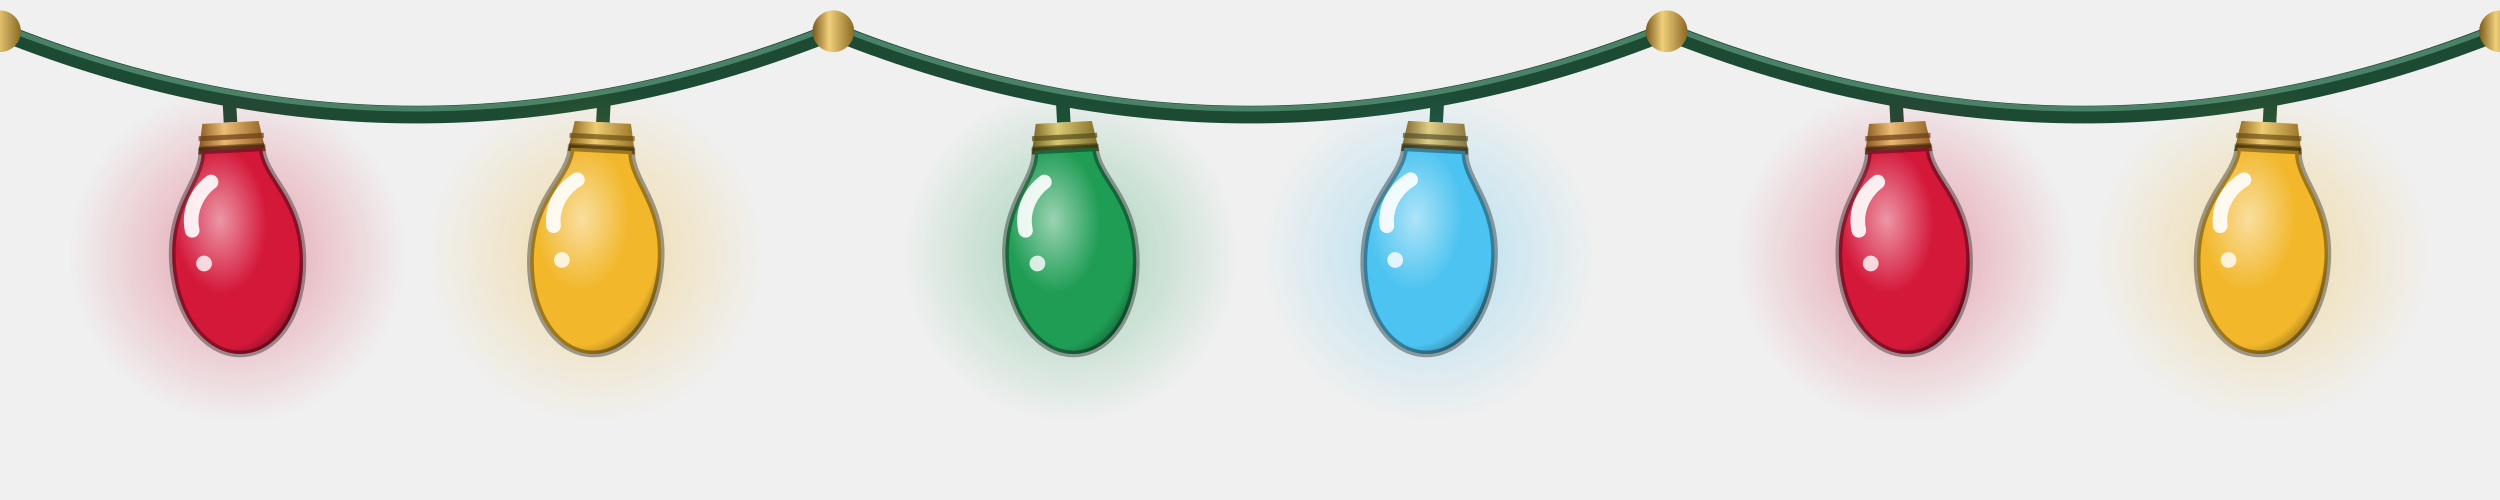
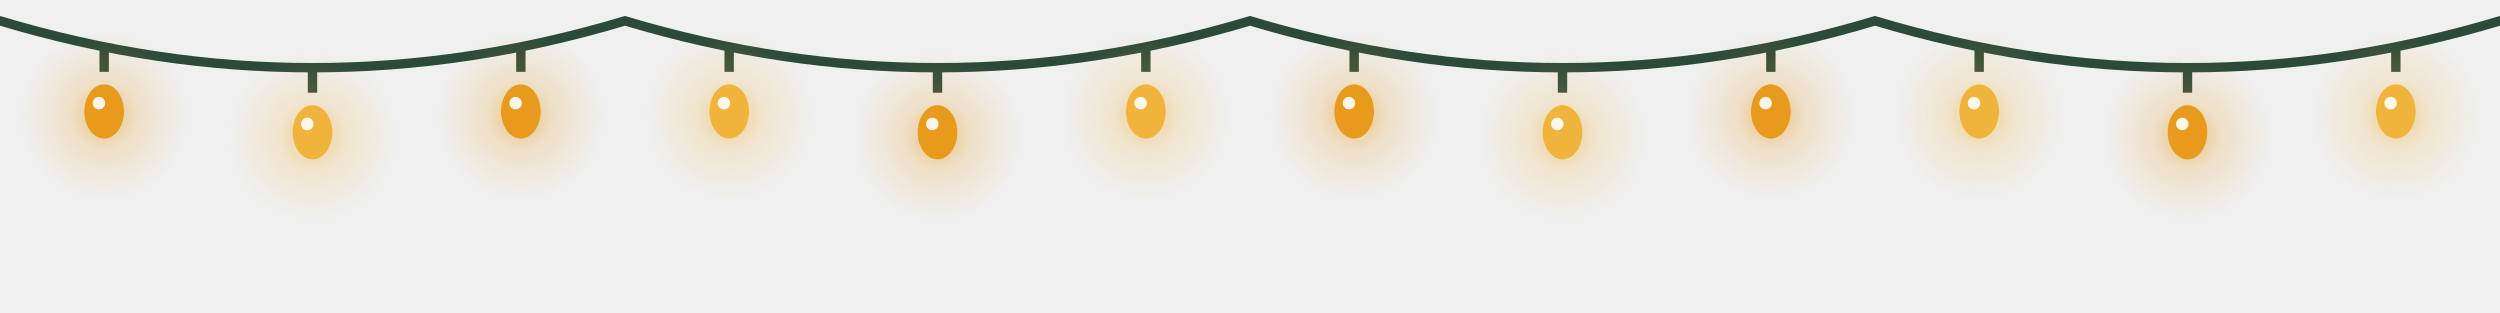
- <svg xmlns="http://www.w3.org/2000/svg" viewBox="0 0 240 48" width="240" height="48">
+ <svg xmlns="http://www.w3.org/2000/svg" viewBox="0 0 240 30" width="240" height="30">
  <defs>
-     <radialGradient id="g" cx=".38" cy=".34" r=".8">
-       <stop offset="0" stop-color="#fff" stop-opacity=".55" />
-       <stop offset=".45" stop-color="#fff" stop-opacity="0" />
-       <stop offset=".78" stop-color="#000" stop-opacity="0" />
-       <stop offset="1" stop-color="#000" stop-opacity="0.6" />
+     <radialGradient id="h0">
+       <stop offset="0" stop-color="#e89a1c" stop-opacity="0.55" />
+       <stop offset=".4" stop-color="#e89a1c" stop-opacity="0.193" />
+       <stop offset="1" stop-color="#e89a1c" stop-opacity="0" />
    </radialGradient>
-     <radialGradient id="h">
-       <stop offset="0" stop-color="#fff" />
-       <stop offset=".35" stop-color="#fff" stop-opacity=".5" />
-       <stop offset="1" stop-color="#fff" stop-opacity="0" />
+     <radialGradient id="h1">
+       <stop offset="0" stop-color="#f0b43c" stop-opacity="0.55" />
+       <stop offset=".4" stop-color="#f0b43c" stop-opacity="0.193" />
+       <stop offset="1" stop-color="#f0b43c" stop-opacity="0" />
    </radialGradient>
-     <mask id="m">
-       <circle cx="0" cy="14" r="15" fill="url(#h)" />
-     </mask>
-     <linearGradient id="c" x1="0" x2="1">
-       <stop offset="0" stop-color="#7a5a1c" />
-       <stop offset=".4" stop-color="#f0cf7a" />
-       <stop offset="1" stop-color="#8a6a24" />
-     </linearGradient>
-     <path id="gl" d="M-2.7 4.6C-2.7 7.2-5.8 9-5.8 14.2C-5.8 19.2-3.2 22.8 0 22.8S5.8 19.2 5.8 14.2C5.8 9 2.7 7.2 2.7 4.6Z" />
-     <g id="k">
-       <path d="M0 0V2.2" stroke="#1c4a33" stroke-width="1.2" />
-       <path d="M-2.5 2.2H2.5L3 4.9H-3Z" fill="url(#c)" />
-       <path d="M-2.9 3.5H2.9M-2.9 4.4H2.9" stroke="#5b4210" stroke-width=".45" opacity=".7" />
+   </defs>
+   <path d="M0 2Q30 11 60 2Q90 11 120 2Q150 11 180 2Q210 11 240 2" fill="none" stroke="#2b4a3a" stroke-width=".9" stroke-linecap="round" />
+   <g transform="translate(10 4.5)" color="#e89a1c">
+     <path d="M0 0V2.4" stroke="#2b4a3a" stroke-width=".9" />
+     <g class="l p0">
+       <circle cy="6.6" r="8" fill="url(#h0)" />
+       <ellipse cy="6.2" rx="1.9" ry="2.6" fill="currentColor" />
+       <circle cx="-.5" cy="5.4" r=".6" fill="#fff" opacity=".9" />
    </g>
-   </defs>
-   <path d="M0 3Q40 19 80 3Q120 19 160 3Q200 19 240 3" fill="none" stroke="#1c4a33" stroke-width="1.7" stroke-linecap="round" />
-   <path d="M0 3Q40 19 80 3Q120 19 160 3Q200 19 240 3" fill="none" stroke="#5f9a7e" stroke-width=".5" opacity=".7" transform="translate(0 -.55)" />
-   <circle cx="0" cy="3" r="2" fill="url(#c)" />
-   <circle cx="80" cy="3" r="2" fill="url(#c)" />
-   <circle cx="160" cy="3" r="2" fill="url(#c)" />
-   <circle cx="240" cy="3" r="2" fill="url(#c)" />
-   <g transform="translate(22 9.38) rotate(-3) scale(1.08)" color="#d4183a">
-     <use href="#k" />
-     <use href="#gl" fill="currentColor" opacity=".38" />
+   </g>
+   <g transform="translate(30 6.5)" color="#f0b43c">
+     <path d="M0 0V2.4" stroke="#2b4a3a" stroke-width=".9" />
+     <g class="l p1">
+       <circle cy="6.6" r="8" fill="url(#h1)" />
+       <ellipse cy="6.2" rx="1.9" ry="2.6" fill="currentColor" />
+       <circle cx="-.5" cy="5.4" r=".6" fill="#fff" opacity=".9" />
+     </g>
+   </g>
+   <g transform="translate(50 4.5)" color="#e89a1c">
+     <path d="M0 0V2.4" stroke="#2b4a3a" stroke-width=".9" />
+     <g class="l p2">
+       <circle cy="6.6" r="8" fill="url(#h0)" />
+       <ellipse cy="6.2" rx="1.9" ry="2.6" fill="currentColor" />
+       <circle cx="-.5" cy="5.4" r=".6" fill="#fff" opacity=".9" />
+     </g>
+   </g>
+   <g transform="translate(70 4.5)" color="#f0b43c">
+     <path d="M0 0V2.4" stroke="#2b4a3a" stroke-width=".9" />
    <g class="l p0">
-       <rect x="-16" y="-2" width="32" height="34" fill="currentColor" opacity="0.5" mask="url(#m)" />
-       <use href="#gl" fill="currentColor" />
-       <use href="#gl" fill="url(#g)" />
-       <path d="M-3.9 11.6C-4.2 9.8-3.2 8.2-2 7.4" fill="none" stroke="#fff" stroke-width="1.3" stroke-linecap="round" opacity=".9" />
-       <circle cx="-3" cy="14.6" r=".7" fill="#fff" opacity=".8" />
+       <circle cy="6.6" r="8" fill="url(#h1)" />
+       <ellipse cy="6.2" rx="1.9" ry="2.6" fill="currentColor" />
+       <circle cx="-.5" cy="5.4" r=".6" fill="#fff" opacity=".9" />
    </g>
-     <use href="#gl" fill="none" stroke="#000" stroke-opacity=".35" stroke-width=".6" />
  </g>
-   <g transform="translate(58 9.38) rotate(3) scale(1.08)" color="#f2b72a">
-     <use href="#k" />
-     <use href="#gl" fill="currentColor" opacity=".38" />
+   <g transform="translate(90 6.5)" color="#e89a1c">
+     <path d="M0 0V2.4" stroke="#2b4a3a" stroke-width=".9" />
    <g class="l p1">
-       <rect x="-16" y="-2" width="32" height="34" fill="currentColor" opacity="0.5" mask="url(#m)" />
-       <use href="#gl" fill="currentColor" />
-       <use href="#gl" fill="url(#g)" />
-       <path d="M-3.9 11.6C-4.2 9.8-3.2 8.2-2 7.4" fill="none" stroke="#fff" stroke-width="1.3" stroke-linecap="round" opacity=".9" />
-       <circle cx="-3" cy="14.6" r=".7" fill="#fff" opacity=".8" />
+       <circle cy="6.6" r="8" fill="url(#h0)" />
+       <ellipse cy="6.2" rx="1.9" ry="2.6" fill="currentColor" />
+       <circle cx="-.5" cy="5.4" r=".6" fill="#fff" opacity=".9" />
    </g>
-     <use href="#gl" fill="none" stroke="#000" stroke-opacity=".35" stroke-width=".6" />
  </g>
-   <g transform="translate(102 9.38) rotate(-3) scale(1.08)" color="#1f9d55">
-     <use href="#k" />
-     <use href="#gl" fill="currentColor" opacity=".38" />
+   <g transform="translate(110 4.5)" color="#f0b43c">
+     <path d="M0 0V2.4" stroke="#2b4a3a" stroke-width=".9" />
    <g class="l p2">
-       <rect x="-16" y="-2" width="32" height="34" fill="currentColor" opacity="0.5" mask="url(#m)" />
-       <use href="#gl" fill="currentColor" />
-       <use href="#gl" fill="url(#g)" />
-       <path d="M-3.9 11.6C-4.2 9.8-3.2 8.2-2 7.4" fill="none" stroke="#fff" stroke-width="1.3" stroke-linecap="round" opacity=".9" />
-       <circle cx="-3" cy="14.6" r=".7" fill="#fff" opacity=".8" />
+       <circle cy="6.6" r="8" fill="url(#h1)" />
+       <ellipse cy="6.2" rx="1.9" ry="2.6" fill="currentColor" />
+       <circle cx="-.5" cy="5.4" r=".6" fill="#fff" opacity=".9" />
    </g>
-     <use href="#gl" fill="none" stroke="#000" stroke-opacity=".35" stroke-width=".6" />
  </g>
-   <g transform="translate(138 9.38) rotate(3) scale(1.08)" color="#4cc3f0">
-     <use href="#k" />
-     <use href="#gl" fill="currentColor" opacity=".38" />
+   <g transform="translate(130 4.5)" color="#e89a1c">
+     <path d="M0 0V2.4" stroke="#2b4a3a" stroke-width=".9" />
    <g class="l p0">
-       <rect x="-16" y="-2" width="32" height="34" fill="currentColor" opacity="0.5" mask="url(#m)" />
-       <use href="#gl" fill="currentColor" />
-       <use href="#gl" fill="url(#g)" />
-       <path d="M-3.9 11.6C-4.2 9.8-3.2 8.2-2 7.4" fill="none" stroke="#fff" stroke-width="1.3" stroke-linecap="round" opacity=".9" />
-       <circle cx="-3" cy="14.6" r=".7" fill="#fff" opacity=".8" />
+       <circle cy="6.6" r="8" fill="url(#h0)" />
+       <ellipse cy="6.2" rx="1.9" ry="2.6" fill="currentColor" />
+       <circle cx="-.5" cy="5.4" r=".6" fill="#fff" opacity=".9" />
    </g>
-     <use href="#gl" fill="none" stroke="#000" stroke-opacity=".35" stroke-width=".6" />
  </g>
-   <g transform="translate(182 9.38) rotate(-3) scale(1.08)" color="#d4183a">
-     <use href="#k" />
-     <use href="#gl" fill="currentColor" opacity=".38" />
+   <g transform="translate(150 6.5)" color="#f0b43c">
+     <path d="M0 0V2.4" stroke="#2b4a3a" stroke-width=".9" />
    <g class="l p1">
-       <rect x="-16" y="-2" width="32" height="34" fill="currentColor" opacity="0.5" mask="url(#m)" />
-       <use href="#gl" fill="currentColor" />
-       <use href="#gl" fill="url(#g)" />
-       <path d="M-3.9 11.6C-4.2 9.8-3.2 8.2-2 7.4" fill="none" stroke="#fff" stroke-width="1.3" stroke-linecap="round" opacity=".9" />
-       <circle cx="-3" cy="14.6" r=".7" fill="#fff" opacity=".8" />
+       <circle cy="6.6" r="8" fill="url(#h1)" />
+       <ellipse cy="6.2" rx="1.9" ry="2.6" fill="currentColor" />
+       <circle cx="-.5" cy="5.4" r=".6" fill="#fff" opacity=".9" />
    </g>
-     <use href="#gl" fill="none" stroke="#000" stroke-opacity=".35" stroke-width=".6" />
  </g>
-   <g transform="translate(218 9.38) rotate(3) scale(1.08)" color="#f2b72a">
-     <use href="#k" />
-     <use href="#gl" fill="currentColor" opacity=".38" />
+   <g transform="translate(170 4.5)" color="#e89a1c">
+     <path d="M0 0V2.4" stroke="#2b4a3a" stroke-width=".9" />
    <g class="l p2">
-       <rect x="-16" y="-2" width="32" height="34" fill="currentColor" opacity="0.5" mask="url(#m)" />
-       <use href="#gl" fill="currentColor" />
-       <use href="#gl" fill="url(#g)" />
-       <path d="M-3.9 11.6C-4.2 9.8-3.2 8.2-2 7.4" fill="none" stroke="#fff" stroke-width="1.3" stroke-linecap="round" opacity=".9" />
-       <circle cx="-3" cy="14.6" r=".7" fill="#fff" opacity=".8" />
+       <circle cy="6.6" r="8" fill="url(#h0)" />
+       <ellipse cy="6.2" rx="1.9" ry="2.6" fill="currentColor" />
+       <circle cx="-.5" cy="5.4" r=".6" fill="#fff" opacity=".9" />
    </g>
-     <use href="#gl" fill="none" stroke="#000" stroke-opacity=".35" stroke-width=".6" />
+   </g>
+   <g transform="translate(190 4.5)" color="#f0b43c">
+     <path d="M0 0V2.4" stroke="#2b4a3a" stroke-width=".9" />
+     <g class="l p0">
+       <circle cy="6.6" r="8" fill="url(#h1)" />
+       <ellipse cy="6.2" rx="1.9" ry="2.6" fill="currentColor" />
+       <circle cx="-.5" cy="5.4" r=".6" fill="#fff" opacity=".9" />
+     </g>
+   </g>
+   <g transform="translate(210 6.5)" color="#e89a1c">
+     <path d="M0 0V2.4" stroke="#2b4a3a" stroke-width=".9" />
+     <g class="l p1">
+       <circle cy="6.6" r="8" fill="url(#h0)" />
+       <ellipse cy="6.2" rx="1.9" ry="2.6" fill="currentColor" />
+       <circle cx="-.5" cy="5.4" r=".6" fill="#fff" opacity=".9" />
+     </g>
+   </g>
+   <g transform="translate(230 4.5)" color="#f0b43c">
+     <path d="M0 0V2.4" stroke="#2b4a3a" stroke-width=".9" />
+     <g class="l p2">
+       <circle cy="6.6" r="8" fill="url(#h1)" />
+       <ellipse cy="6.2" rx="1.9" ry="2.6" fill="currentColor" />
+       <circle cx="-.5" cy="5.4" r=".6" fill="#fff" opacity=".9" />
+     </g>
  </g>
</svg>
